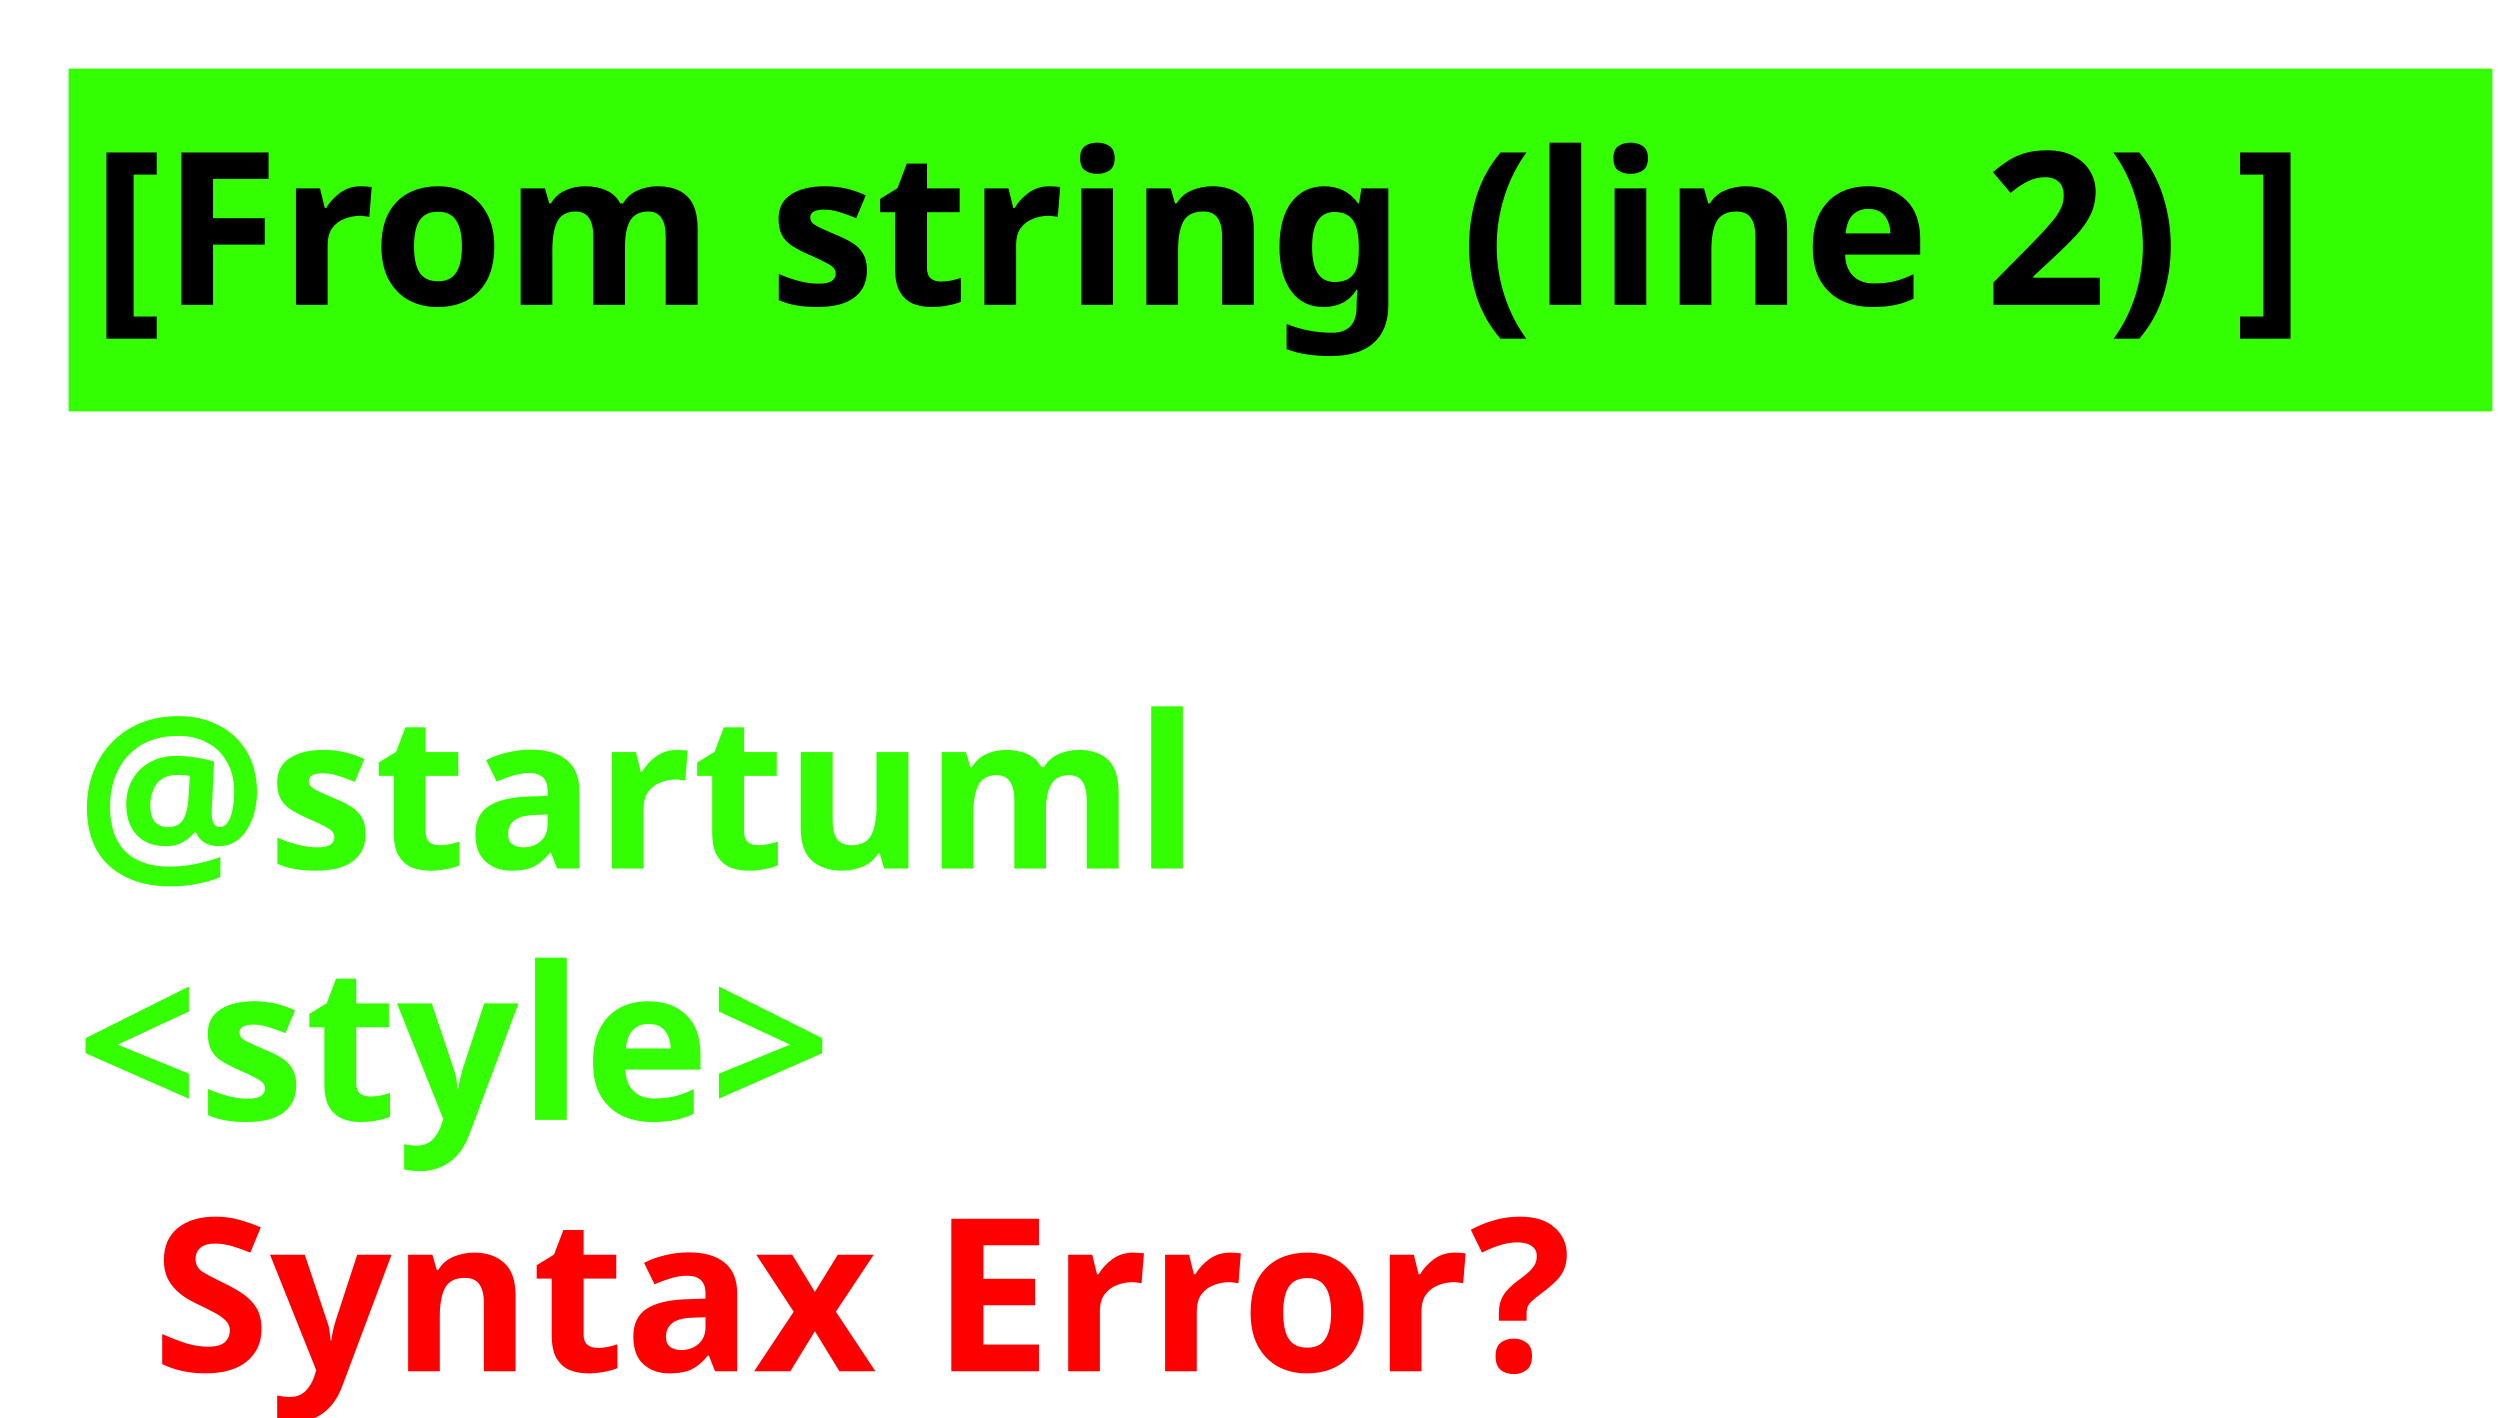
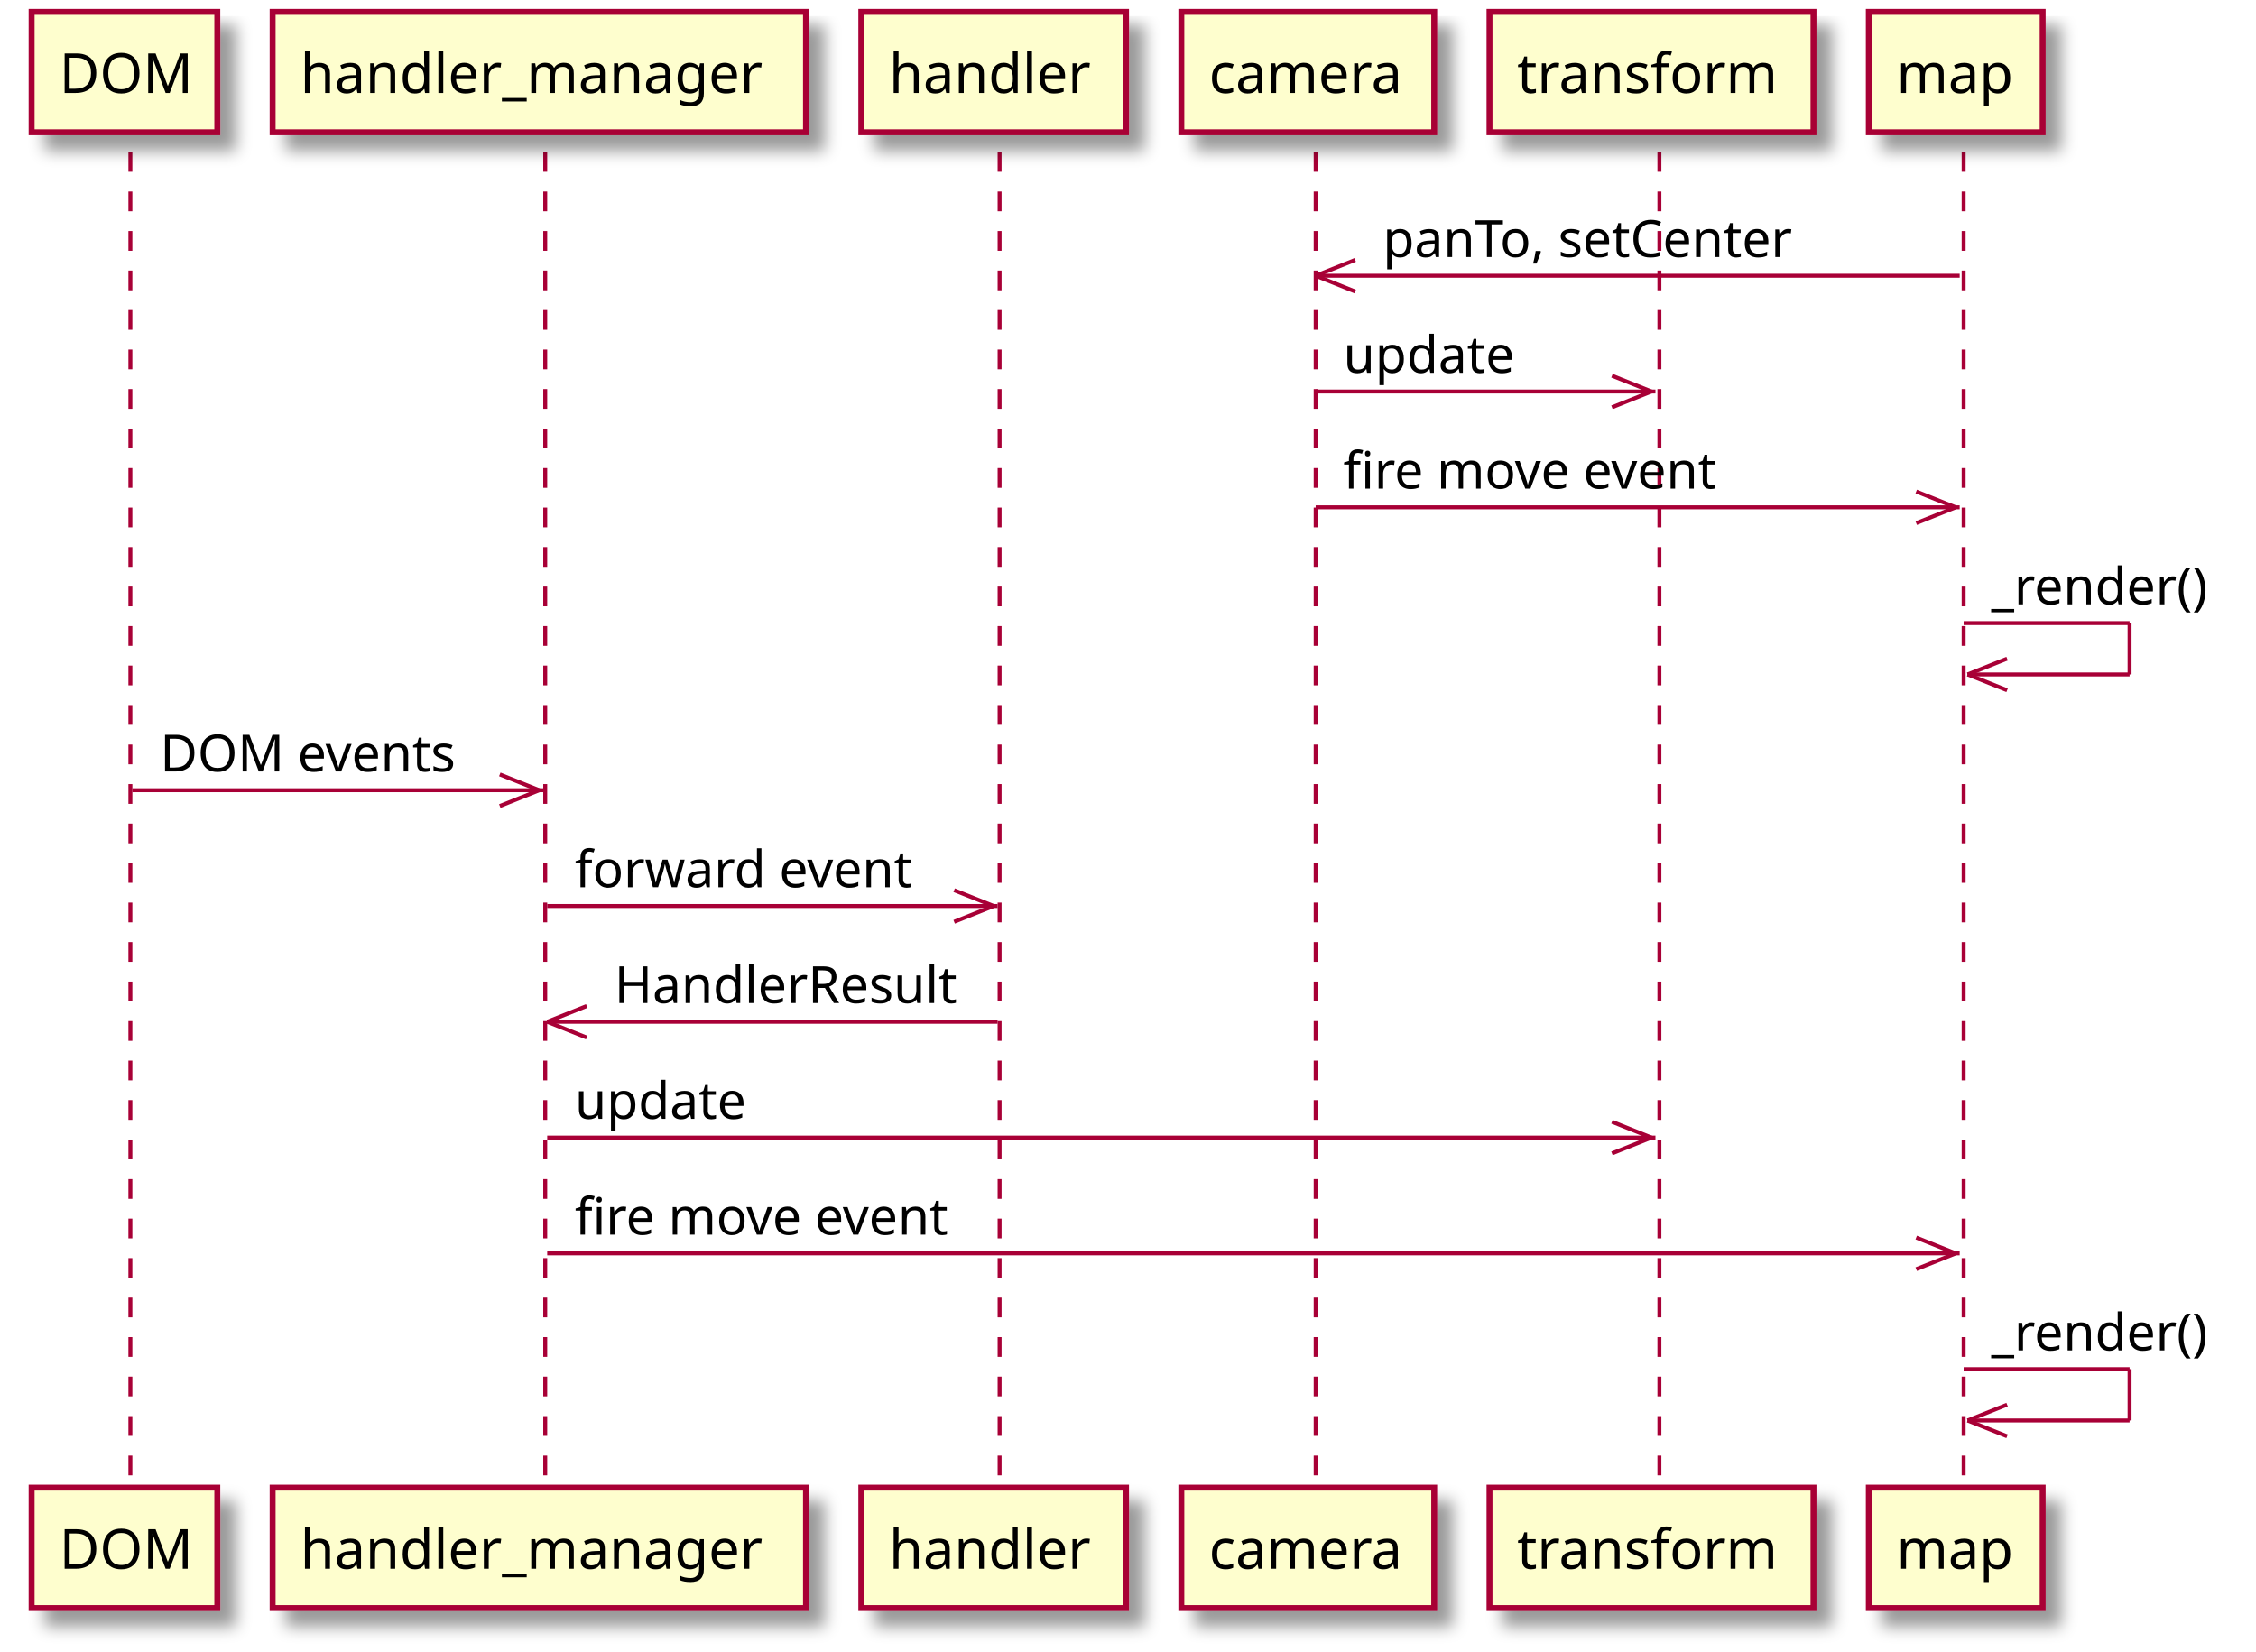
- <svg xmlns="http://www.w3.org/2000/svg" contentScriptType="application/ecmascript" contentStyleType="text/css" height="93px" preserveAspectRatio="none" style="width:164px;height:93px;background:#000000;" version="1.1" viewBox="0 0 164 93" width="164px" zoomAndPan="magnify">
-   <defs />
+ <svg xmlns="http://www.w3.org/2000/svg" contentScriptType="application/ecmascript" contentStyleType="text/css" height="418px" preserveAspectRatio="none" style="width:571px;height:418px;" version="1.1" viewBox="0 0 571 418" width="571px" zoomAndPan="magnify">
+   <defs>
+     <filter height="300%" id="f1051vvljgyhsg" width="300%" x="-1" y="-1">
+       <feGaussianBlur result="blurOut" stdDeviation="2.0" />
+       <feColorMatrix in="blurOut" result="blurOut2" type="matrix" values="0 0 0 0 0 0 0 0 0 0 0 0 0 0 0 0 0 0 .4 0" />
+       <feOffset dx="4.0" dy="4.0" in="blurOut2" result="blurOut3" />
+       <feBlend in="SourceGraphic" in2="blurOut3" mode="normal" />
+     </filter>
+   </defs>
  <g>
-     <rect fill="#33FF02" height="21.488" style="stroke: #33FF02; stroke-width: 1.0;" width="158" x="5" y="5" />
-     <text fill="#000000" font-family="sans-serif" font-size="14" font-weight="bold" lengthAdjust="spacingAndGlyphs" textLength="156" x="6" y="20">[From string (line 2) ]</text>
-     <text fill="#33FF02" font-family="sans-serif" font-size="14" font-weight="bold" lengthAdjust="spacingAndGlyphs" textLength="0" x="10" y="40.488" />
-     <text fill="#33FF02" font-family="sans-serif" font-size="14" font-weight="bold" lengthAdjust="spacingAndGlyphs" textLength="74" x="5" y="56.977">@startuml</text>
-     <text fill="#33FF02" font-family="sans-serif" font-size="14" font-weight="bold" lengthAdjust="spacingAndGlyphs" textLength="57" x="5" y="73.465">&lt;style&gt;</text>
-     <text fill="#FF0000" font-family="sans-serif" font-size="14" font-weight="bold" lengthAdjust="spacingAndGlyphs" textLength="94" x="10" y="89.953">Syntax Error?</text>
+     <line style="stroke: #A80036; stroke-width: 1.0; stroke-dasharray: 5.0,5.0;" x1="33" x2="33" y1="38.488" y2="377.594" />
+     <line style="stroke: #A80036; stroke-width: 1.0; stroke-dasharray: 5.0,5.0;" x1="138" x2="138" y1="38.488" y2="377.594" />
+     <line style="stroke: #A80036; stroke-width: 1.0; stroke-dasharray: 5.0,5.0;" x1="253" x2="253" y1="38.488" y2="377.594" />
+     <line style="stroke: #A80036; stroke-width: 1.0; stroke-dasharray: 5.0,5.0;" x1="333" x2="333" y1="38.488" y2="377.594" />
+     <line style="stroke: #A80036; stroke-width: 1.0; stroke-dasharray: 5.0,5.0;" x1="420" x2="420" y1="38.488" y2="377.594" />
+     <line style="stroke: #A80036; stroke-width: 1.0; stroke-dasharray: 5.0,5.0;" x1="497" x2="497" y1="38.488" y2="377.594" />
+     <rect fill="#FEFECE" filter="url(#f1051vvljgyhsg)" height="30.488" style="stroke: #A80036; stroke-width: 1.5;" width="47" x="8" y="3" />
+     <text fill="#000000" font-family="sans-serif" font-size="14" lengthAdjust="spacingAndGlyphs" textLength="33" x="15" y="23.535">DOM</text>
+     <rect fill="#FEFECE" filter="url(#f1051vvljgyhsg)" height="30.488" style="stroke: #A80036; stroke-width: 1.5;" width="47" x="8" y="376.594" />
+     <text fill="#000000" font-family="sans-serif" font-size="14" lengthAdjust="spacingAndGlyphs" textLength="33" x="15" y="397.129">DOM</text>
+     <rect fill="#FEFECE" filter="url(#f1051vvljgyhsg)" height="30.488" style="stroke: #A80036; stroke-width: 1.5;" width="135" x="69" y="3" />
+     <text fill="#000000" font-family="sans-serif" font-size="14" lengthAdjust="spacingAndGlyphs" textLength="121" x="76" y="23.535">handler_manager</text>
+     <rect fill="#FEFECE" filter="url(#f1051vvljgyhsg)" height="30.488" style="stroke: #A80036; stroke-width: 1.5;" width="135" x="69" y="376.594" />
+     <text fill="#000000" font-family="sans-serif" font-size="14" lengthAdjust="spacingAndGlyphs" textLength="121" x="76" y="397.129">handler_manager</text>
+     <rect fill="#FEFECE" filter="url(#f1051vvljgyhsg)" height="30.488" style="stroke: #A80036; stroke-width: 1.5;" width="67" x="218" y="3" />
+     <text fill="#000000" font-family="sans-serif" font-size="14" lengthAdjust="spacingAndGlyphs" textLength="53" x="225" y="23.535">handler</text>
+     <rect fill="#FEFECE" filter="url(#f1051vvljgyhsg)" height="30.488" style="stroke: #A80036; stroke-width: 1.5;" width="67" x="218" y="376.594" />
+     <text fill="#000000" font-family="sans-serif" font-size="14" lengthAdjust="spacingAndGlyphs" textLength="53" x="225" y="397.129">handler</text>
+     <rect fill="#FEFECE" filter="url(#f1051vvljgyhsg)" height="30.488" style="stroke: #A80036; stroke-width: 1.5;" width="64" x="299" y="3" />
+     <text fill="#000000" font-family="sans-serif" font-size="14" lengthAdjust="spacingAndGlyphs" textLength="50" x="306" y="23.535">camera</text>
+     <rect fill="#FEFECE" filter="url(#f1051vvljgyhsg)" height="30.488" style="stroke: #A80036; stroke-width: 1.5;" width="64" x="299" y="376.594" />
+     <text fill="#000000" font-family="sans-serif" font-size="14" lengthAdjust="spacingAndGlyphs" textLength="50" x="306" y="397.129">camera</text>
+     <rect fill="#FEFECE" filter="url(#f1051vvljgyhsg)" height="30.488" style="stroke: #A80036; stroke-width: 1.5;" width="82" x="377" y="3" />
+     <text fill="#000000" font-family="sans-serif" font-size="14" lengthAdjust="spacingAndGlyphs" textLength="68" x="384" y="23.535">transform</text>
+     <rect fill="#FEFECE" filter="url(#f1051vvljgyhsg)" height="30.488" style="stroke: #A80036; stroke-width: 1.5;" width="82" x="377" y="376.594" />
+     <text fill="#000000" font-family="sans-serif" font-size="14" lengthAdjust="spacingAndGlyphs" textLength="68" x="384" y="397.129">transform</text>
+     <rect fill="#FEFECE" filter="url(#f1051vvljgyhsg)" height="30.488" style="stroke: #A80036; stroke-width: 1.5;" width="44" x="473" y="3" />
+     <text fill="#000000" font-family="sans-serif" font-size="14" lengthAdjust="spacingAndGlyphs" textLength="30" x="480" y="23.535">map</text>
+     <rect fill="#FEFECE" filter="url(#f1051vvljgyhsg)" height="30.488" style="stroke: #A80036; stroke-width: 1.5;" width="44" x="473" y="376.594" />
+     <text fill="#000000" font-family="sans-serif" font-size="14" lengthAdjust="spacingAndGlyphs" textLength="30" x="480" y="397.129">map</text>
+     <line style="stroke: #A80036; stroke-width: 1.0;" x1="333" x2="343" y1="69.799" y2="65.799" />
+     <line style="stroke: #A80036; stroke-width: 1.0;" x1="333" x2="343" y1="69.799" y2="73.799" />
+     <line style="stroke: #A80036; stroke-width: 1.0;" x1="333" x2="496" y1="69.799" y2="69.799" />
+     <text fill="#000000" font-family="sans-serif" font-size="13" lengthAdjust="spacingAndGlyphs" textLength="107" x="350" y="65.057">panTo, setCenter</text>
+     <line style="stroke: #A80036; stroke-width: 1.0;" x1="418" x2="408" y1="99.109" y2="95.109" />
+     <line style="stroke: #A80036; stroke-width: 1.0;" x1="418" x2="408" y1="99.109" y2="103.109" />
+     <line style="stroke: #A80036; stroke-width: 1.0;" x1="333" x2="419" y1="99.109" y2="99.109" />
+     <text fill="#000000" font-family="sans-serif" font-size="13" lengthAdjust="spacingAndGlyphs" textLength="43" x="340" y="94.367">update</text>
+     <line style="stroke: #A80036; stroke-width: 1.0;" x1="495" x2="485" y1="128.42" y2="124.42" />
+     <line style="stroke: #A80036; stroke-width: 1.0;" x1="495" x2="485" y1="128.42" y2="132.42" />
+     <line style="stroke: #A80036; stroke-width: 1.0;" x1="333" x2="496" y1="128.42" y2="128.42" />
+     <text fill="#000000" font-family="sans-serif" font-size="13" lengthAdjust="spacingAndGlyphs" textLength="97" x="340" y="123.678">fire move event</text>
+     <line style="stroke: #A80036; stroke-width: 1.0;" x1="497" x2="539" y1="157.731" y2="157.731" />
+     <line style="stroke: #A80036; stroke-width: 1.0;" x1="539" x2="539" y1="157.731" y2="170.731" />
+     <line style="stroke: #A80036; stroke-width: 1.0;" x1="498" x2="539" y1="170.731" y2="170.731" />
+     <line style="stroke: #A80036; stroke-width: 1.0;" x1="498" x2="508" y1="170.731" y2="166.731" />
+     <line style="stroke: #A80036; stroke-width: 1.0;" x1="498" x2="508" y1="170.731" y2="174.731" />
+     <text fill="#000000" font-family="sans-serif" font-size="13" lengthAdjust="spacingAndGlyphs" textLength="55" x="504" y="152.988">_render()</text>
+     <line style="stroke: #A80036; stroke-width: 1.0;" x1="136.5" x2="126.5" y1="200.041" y2="196.041" />
+     <line style="stroke: #A80036; stroke-width: 1.0;" x1="136.5" x2="126.5" y1="200.041" y2="204.041" />
+     <line style="stroke: #A80036; stroke-width: 1.0;" x1="33.5" x2="137.5" y1="200.041" y2="200.041" />
+     <text fill="#000000" font-family="sans-serif" font-size="13" lengthAdjust="spacingAndGlyphs" textLength="76" x="40.5" y="195.299">DOM events</text>
+     <line style="stroke: #A80036; stroke-width: 1.0;" x1="251.5" x2="241.5" y1="229.352" y2="225.352" />
+     <line style="stroke: #A80036; stroke-width: 1.0;" x1="251.5" x2="241.5" y1="229.352" y2="233.352" />
+     <line style="stroke: #A80036; stroke-width: 1.0;" x1="138.5" x2="252.5" y1="229.352" y2="229.352" />
+     <text fill="#000000" font-family="sans-serif" font-size="13" lengthAdjust="spacingAndGlyphs" textLength="86" x="145.5" y="224.609">forward event</text>
+     <line style="stroke: #A80036; stroke-width: 1.0;" x1="138.5" x2="148.5" y1="258.662" y2="254.662" />
+     <line style="stroke: #A80036; stroke-width: 1.0;" x1="138.5" x2="148.5" y1="258.662" y2="262.662" />
+     <line style="stroke: #A80036; stroke-width: 1.0;" x1="138.5" x2="252.5" y1="258.662" y2="258.662" />
+     <text fill="#000000" font-family="sans-serif" font-size="13" lengthAdjust="spacingAndGlyphs" textLength="88" x="155.5" y="253.92">HandlerResult</text>
+     <line style="stroke: #A80036; stroke-width: 1.0;" x1="418" x2="408" y1="287.973" y2="283.973" />
+     <line style="stroke: #A80036; stroke-width: 1.0;" x1="418" x2="408" y1="287.973" y2="291.973" />
+     <line style="stroke: #A80036; stroke-width: 1.0;" x1="138.5" x2="419" y1="287.973" y2="287.973" />
+     <text fill="#000000" font-family="sans-serif" font-size="13" lengthAdjust="spacingAndGlyphs" textLength="43" x="145.5" y="283.231">update</text>
+     <line style="stroke: #A80036; stroke-width: 1.0;" x1="495" x2="485" y1="317.283" y2="313.283" />
+     <line style="stroke: #A80036; stroke-width: 1.0;" x1="495" x2="485" y1="317.283" y2="321.283" />
+     <line style="stroke: #A80036; stroke-width: 1.0;" x1="138.5" x2="496" y1="317.283" y2="317.283" />
+     <text fill="#000000" font-family="sans-serif" font-size="13" lengthAdjust="spacingAndGlyphs" textLength="97" x="145.5" y="312.541">fire move event</text>
+     <line style="stroke: #A80036; stroke-width: 1.0;" x1="497" x2="539" y1="346.594" y2="346.594" />
+     <line style="stroke: #A80036; stroke-width: 1.0;" x1="539" x2="539" y1="346.594" y2="359.594" />
+     <line style="stroke: #A80036; stroke-width: 1.0;" x1="498" x2="539" y1="359.594" y2="359.594" />
+     <line style="stroke: #A80036; stroke-width: 1.0;" x1="498" x2="508" y1="359.594" y2="355.594" />
+     <line style="stroke: #A80036; stroke-width: 1.0;" x1="498" x2="508" y1="359.594" y2="363.594" />
+     <text fill="#000000" font-family="sans-serif" font-size="13" lengthAdjust="spacingAndGlyphs" textLength="55" x="504" y="341.852">_render()</text>
  </g>
</svg>
